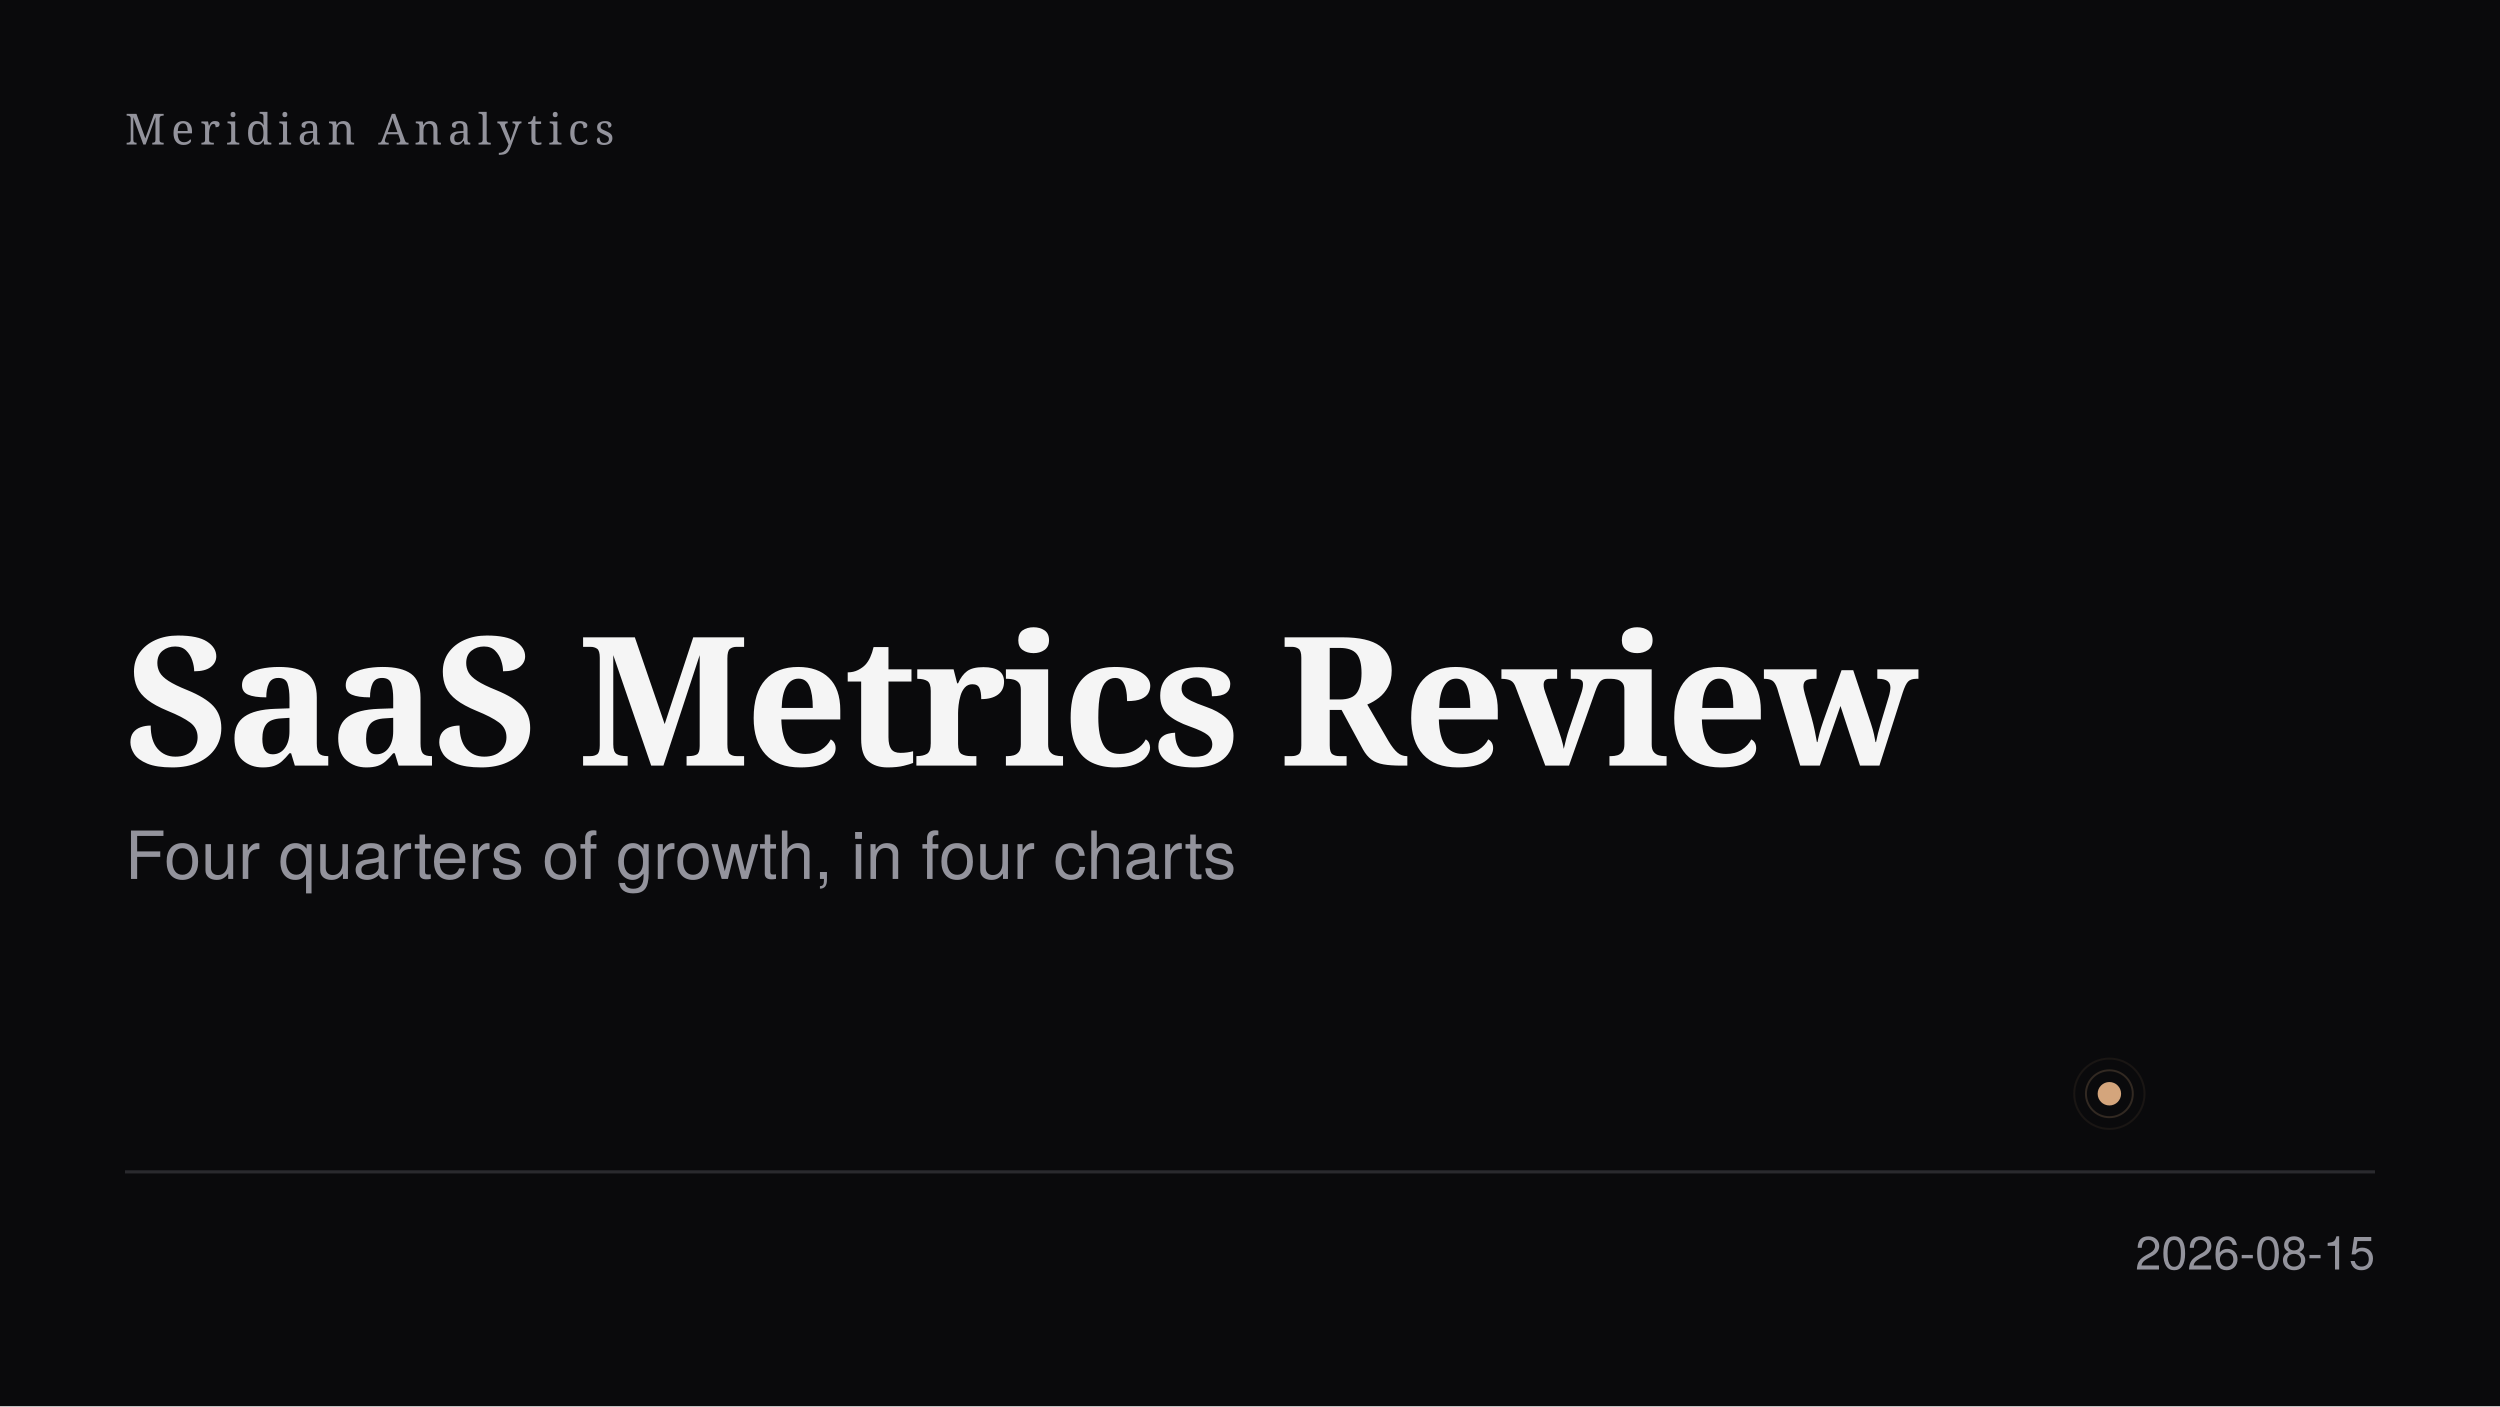
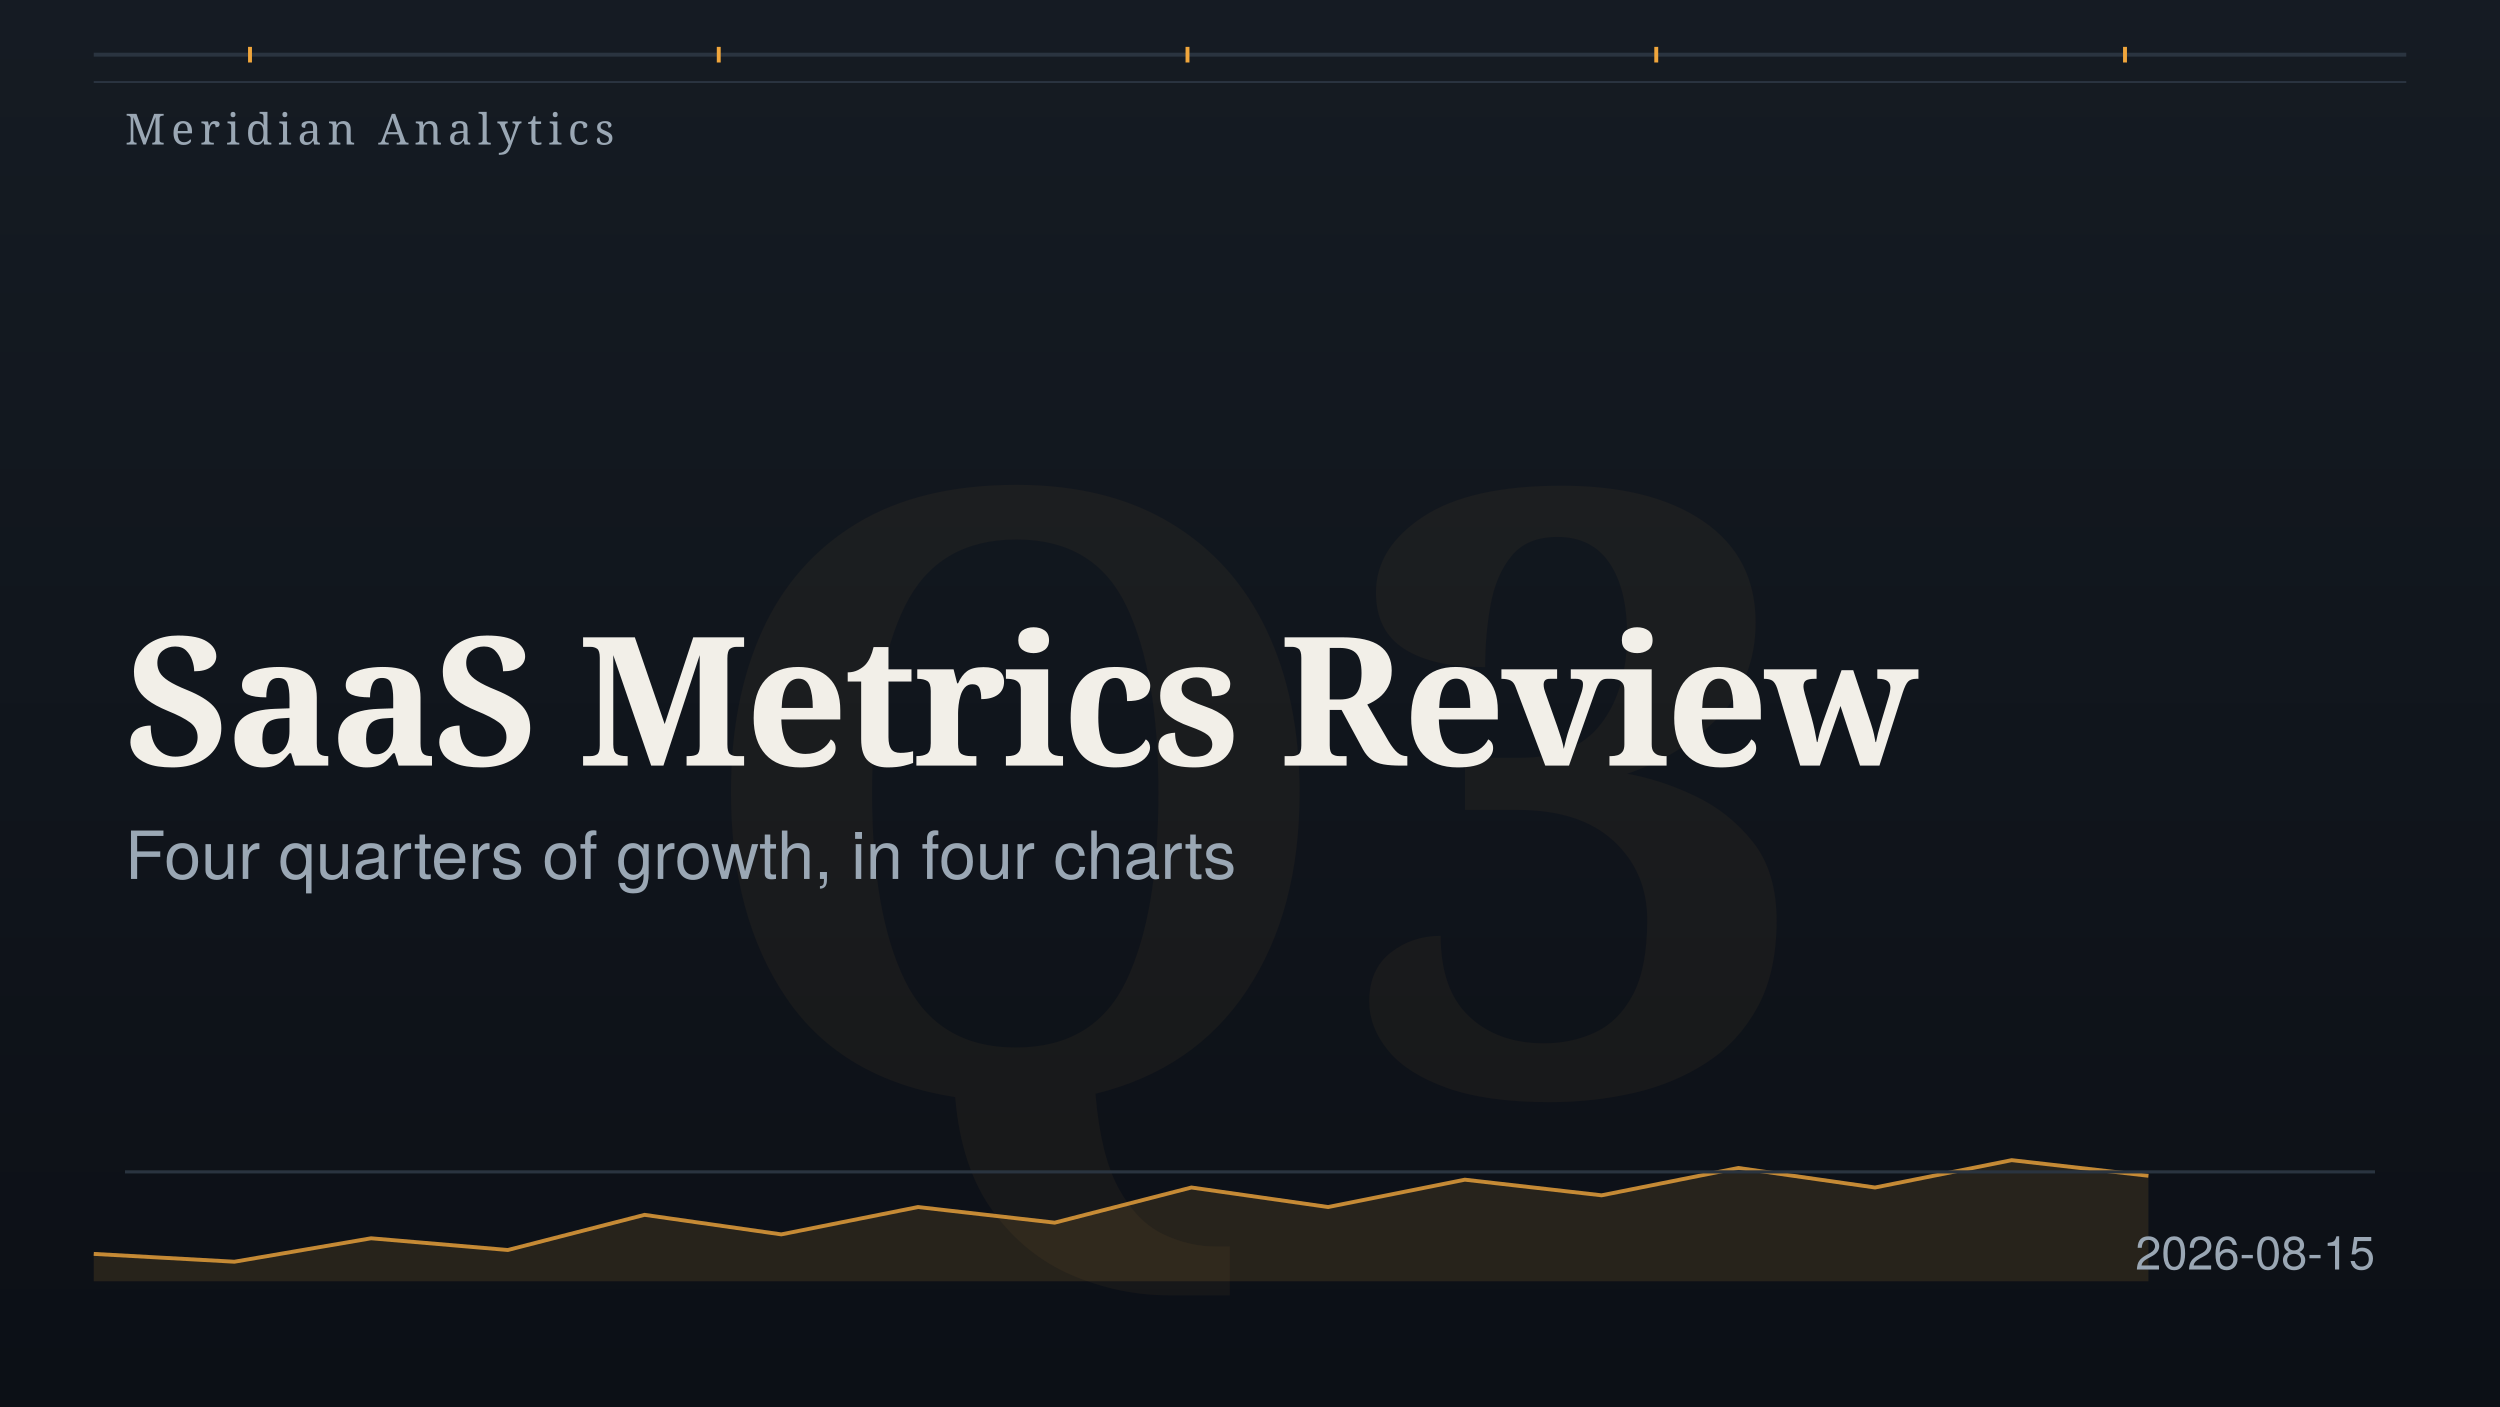
<svg xmlns="http://www.w3.org/2000/svg" viewBox="0 0 1280 720">
-   <rect x="0" y="0" width="1280" height="720" fill="#0A0A0C" />
+   <rect x="0" y="0" width="1280" height="31" fill="#151B23" />
+   <rect x="0" y="30" width="1280" height="31" fill="#151B22" />
+   <rect x="0" y="60" width="1280" height="31" fill="#141A22" />
+   <rect x="0" y="90" width="1280" height="31" fill="#141A21" />
+   <rect x="0" y="120" width="1280" height="31" fill="#131921" />
+   <rect x="0" y="150" width="1280" height="31" fill="#131920" />
+   <rect x="0" y="180" width="1280" height="31" fill="#131820" />
+   <rect x="0" y="210" width="1280" height="31" fill="#12181F" />
+   <rect x="0" y="240" width="1280" height="31" fill="#12171E" />
+   <rect x="0" y="270" width="1280" height="31" fill="#11171E" />
+   <rect x="0" y="300" width="1280" height="31" fill="#11161D" />
+   <rect x="0" y="330" width="1280" height="31" fill="#11161D" />
+   <rect x="0" y="360" width="1280" height="31" fill="#10151C" />
+   <rect x="0" y="390" width="1280" height="31" fill="#10151C" />
+   <rect x="0" y="420" width="1280" height="31" fill="#10141B" />
+   <rect x="0" y="450" width="1280" height="31" fill="#0F141B" />
+   <rect x="0" y="480" width="1280" height="31" fill="#0F131A" />
+   <rect x="0" y="510" width="1280" height="31" fill="#0E1319" />
+   <rect x="0" y="540" width="1280" height="31" fill="#0E1219" />
+   <rect x="0" y="570" width="1280" height="31" fill="#0E1218" />
+   <rect x="0" y="600" width="1280" height="31" fill="#0D1118" />
+   <rect x="0" y="630" width="1280" height="31" fill="#0D1117" />
+   <rect x="0" y="660" width="1280" height="31" fill="#0C1017" />
+   <rect x="0" y="690" width="1280" height="31" fill="#0C1016" />
  <g data-decor="true">
-     <circle cx="1080" cy="560" r="6" fill="#D4A57C" />
-     <circle cx="1080" cy="560" r="12" fill="none" stroke="#D4A57C" stroke-opacity="0.2" />
-     <circle cx="1080" cy="560" r="18" fill="none" stroke="#D4A57C" stroke-opacity="0.08" />
+     <text x="640" y="560" font-family="Georgia, Songti SC, STSong, serif" font-size="430" font-weight="700" fill="#F0A63C" opacity="0.05" text-anchor="middle">Q3</text>
+     <line x1="48" y1="28" x2="1232" y2="28" stroke="#2A3440" stroke-width="2" />
+     <line x1="48" y1="42" x2="1232" y2="42" stroke="#2A3440" stroke-width="1" />
+     <line x1="128" y1="24" x2="128" y2="32" stroke="#F0A63C" stroke-width="2" />
+     <line x1="368" y1="24" x2="368" y2="32" stroke="#F0A63C" stroke-width="2" />
+     <line x1="608" y1="24" x2="608" y2="32" stroke="#F0A63C" stroke-width="2" />
+     <line x1="848" y1="24" x2="848" y2="32" stroke="#F0A63C" stroke-width="2" />
+     <line x1="1088" y1="24" x2="1088" y2="32" stroke="#F0A63C" stroke-width="2" />
+     <path d="M 48 656 L 48 642 L 120 646 L 190 634 L 260 640 L 330 622 L 400 632 L 470 618 L 540 626 L 610 608 L 680 618 L 750 604 L 820 612 L 890 598 L 960 608 L 1030 594 L 1100 602 L 1100 656 Z" fill="#F0A63C" opacity="0.12" />
+     <polyline points="48,642 120,646 190,634 260,640 330,622 400,632 470,618 540,626 610,608 680,618 750,604 820,612 890,598 960,608 1030,594 1100,602" fill="none" stroke="#F0A63C" stroke-width="2" opacity="0.8" />
  </g>
  <g data-archetype="tone-adaptive-header">
-     <text x="64" y="74" font-family="Georgia, Songti SC, STSong, serif" font-size="22" fill="#93939C" opacity="1" letter-spacing="3" dominant-baseline="alphabetic">Meridian Analytics</text>
-     <text x="64" y="392" font-family="Georgia, Songti SC, STSong, serif" font-size="92" font-weight="700" fill="#F5F5F5" letter-spacing="-2" dominant-baseline="alphabetic">SaaS Metrics Review</text>
-     <text x="64" y="450" font-family="Microsoft YaHei, PingFang SC, Helvetica Neue, sans-serif" font-size="34" fill="#93939C" opacity="1" dominant-baseline="alphabetic">Four quarters of growth, in four charts</text>
-     <line x1="64" y1="600" x2="1216" y2="600" stroke="#2A2A2E" stroke-opacity="1" stroke-width="1.6" />
-     <text x="1216" y="650" font-family="Microsoft YaHei, PingFang SC, Helvetica Neue, sans-serif" font-size="24" fill="#93939C" text-anchor="end" dominant-baseline="alphabetic">2026-08-15</text>
+     <text x="64" y="74" font-family="Georgia, Songti SC, STSong, serif" font-size="22" fill="#9AA7B4" opacity="1" letter-spacing="3" dominant-baseline="alphabetic">Meridian Analytics</text>
+     <text x="64" y="392" font-family="Georgia, Songti SC, STSong, serif" font-size="92" font-weight="700" fill="#F2EFE8" letter-spacing="-2" dominant-baseline="alphabetic">SaaS Metrics Review</text>
+     <text x="64" y="450" font-family="Microsoft YaHei, PingFang SC, Helvetica Neue, sans-serif" font-size="34" fill="#9AA7B4" opacity="1" dominant-baseline="alphabetic">Four quarters of growth, in four charts</text>
+     <line x1="64" y1="600" x2="1216" y2="600" stroke="#2A3440" stroke-opacity="1" stroke-width="1.6" />
+     <text x="1216" y="650" font-family="Microsoft YaHei, PingFang SC, Helvetica Neue, sans-serif" font-size="24" fill="#9AA7B4" text-anchor="end" dominant-baseline="alphabetic">2026-08-15</text>
  </g>
</svg>
